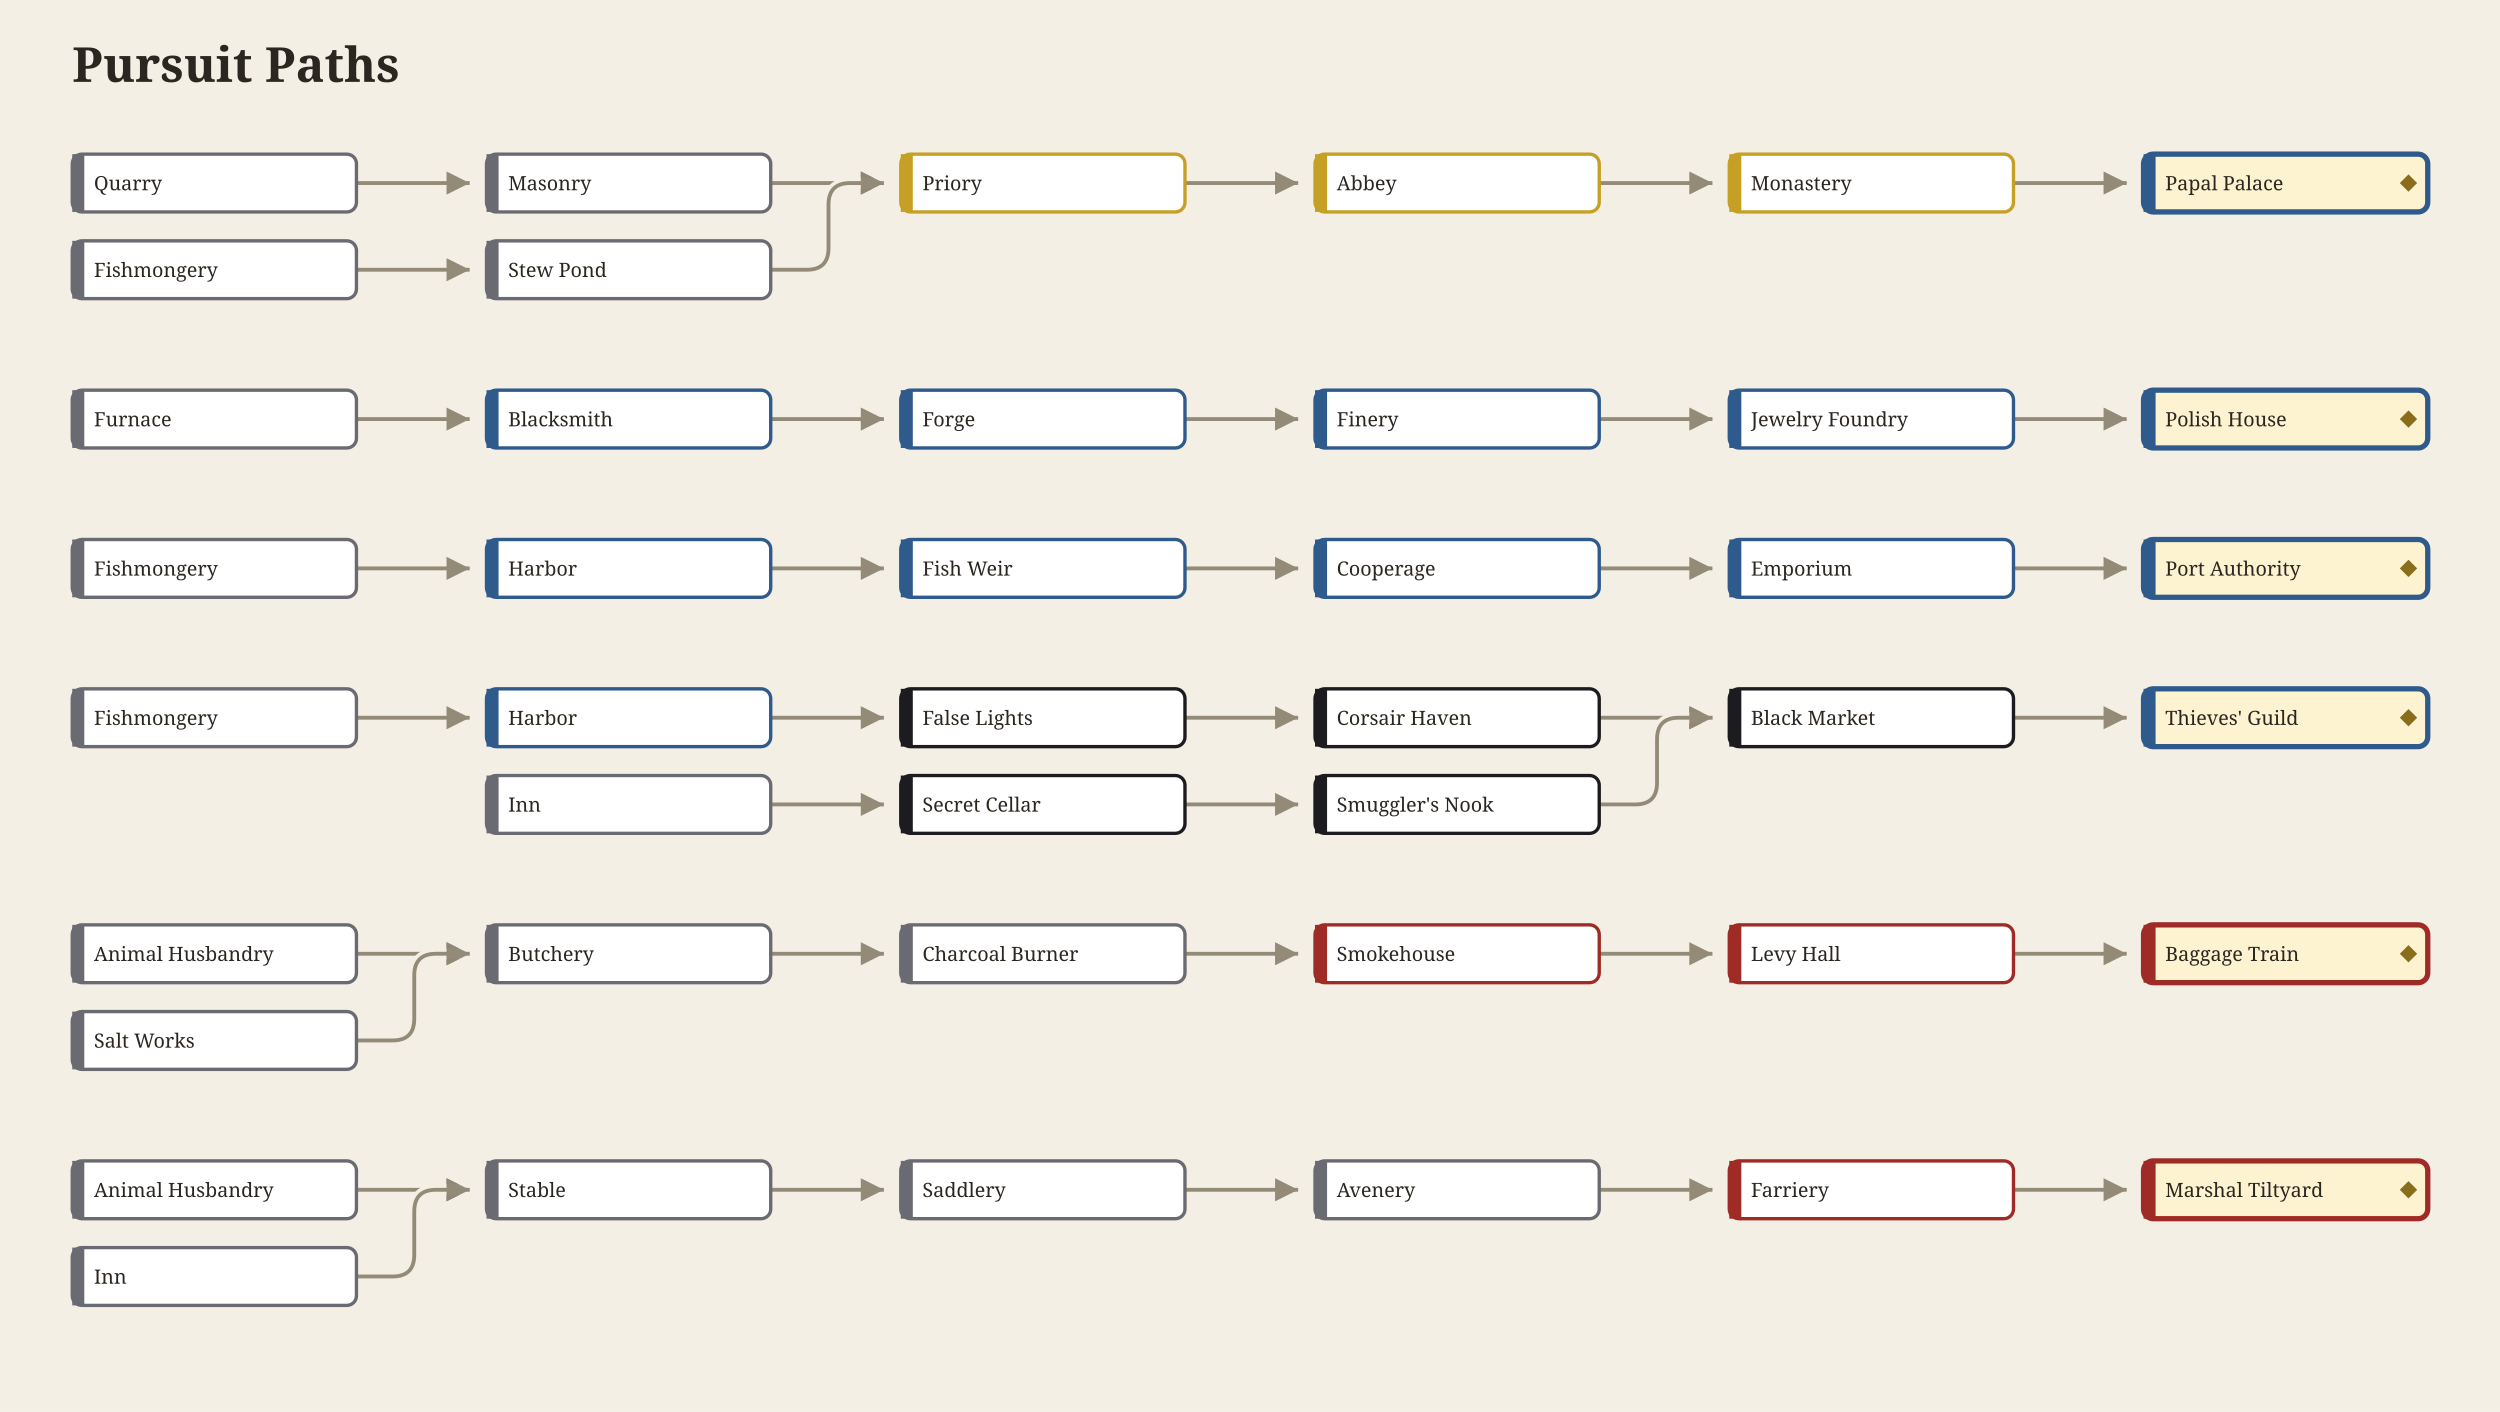
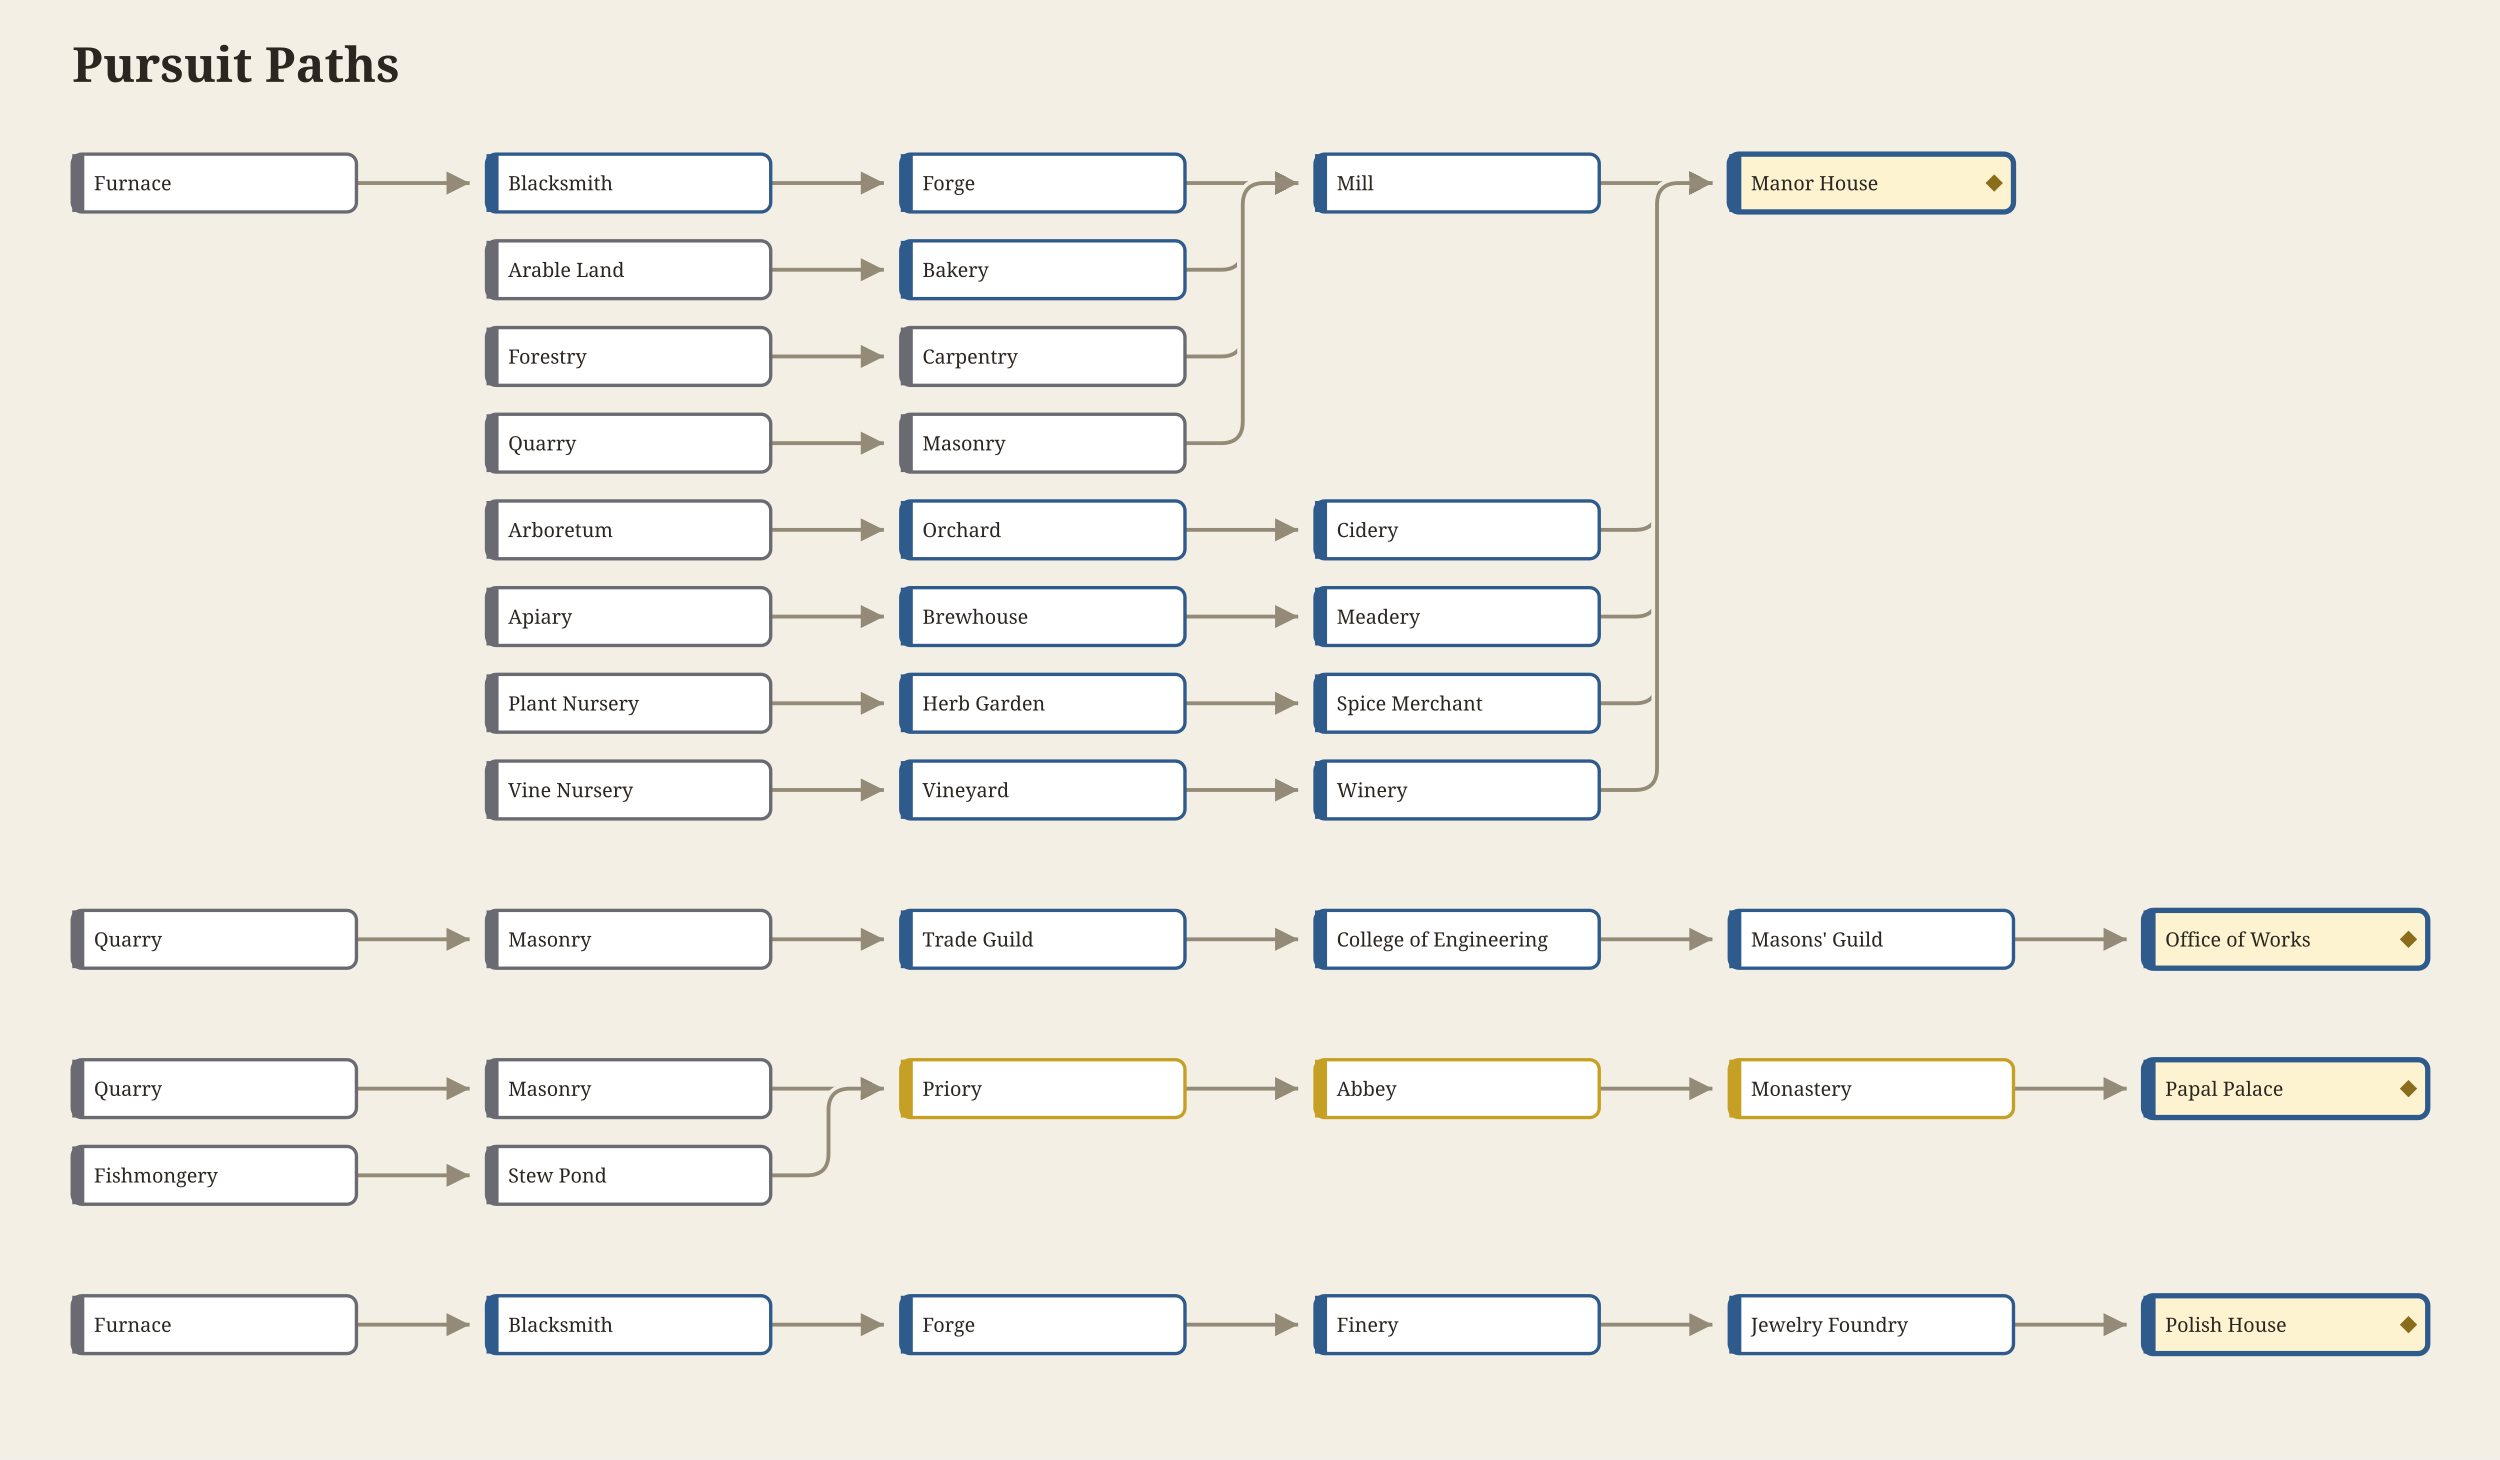
- <svg xmlns="http://www.w3.org/2000/svg" width="1038" height="586" viewBox="0 0 1038 586" font-family="Georgia, serif">
-   <rect width="1038" height="586" fill="#f4efe4" />
+ <svg xmlns="http://www.w3.org/2000/svg" width="1038" height="606" viewBox="0 0 1038 606" font-family="Georgia, serif">
+   <rect width="1038" height="606" fill="#f4efe4" />
  <defs>
    <marker id="arw-2E5A8C" markerWidth="7" markerHeight="7" refX="6" refY="3" orient="auto">
      <path d="M0,0 L6,3 L0,6 Z" fill="#2E5A8C" />
    </marker>
    <marker id="arw-9E2B25" markerWidth="7" markerHeight="7" refX="6" refY="3" orient="auto">
      <path d="M0,0 L6,3 L0,6 Z" fill="#9E2B25" />
    </marker>
    <marker id="arw-1c9c8c" markerWidth="7" markerHeight="7" refX="6" refY="3" orient="auto">
      <path d="M0,0 L6,3 L0,6 Z" fill="#1c9c8c" />
    </marker>
    <marker id="arw-C6A024" markerWidth="7" markerHeight="7" refX="6" refY="3" orient="auto">
      <path d="M0,0 L6,3 L0,6 Z" fill="#C6A024" />
    </marker>
    <marker id="arw-6A3D8F" markerWidth="7" markerHeight="7" refX="6" refY="3" orient="auto">
      <path d="M0,0 L6,3 L0,6 Z" fill="#6A3D8F" />
    </marker>
    <marker id="arw-CC6A1A" markerWidth="7" markerHeight="7" refX="6" refY="3" orient="auto">
      <path d="M0,0 L6,3 L0,6 Z" fill="#CC6A1A" />
    </marker>
    <marker id="arw-3a7d3a" markerWidth="7" markerHeight="7" refX="6" refY="3" orient="auto">
      <path d="M0,0 L6,3 L0,6 Z" fill="#3a7d3a" />
    </marker>
    <marker id="arw-b5347a" markerWidth="7" markerHeight="7" refX="6" refY="3" orient="auto">
      <path d="M0,0 L6,3 L0,6 Z" fill="#b5347a" />
    </marker>
    <marker id="arw-2b6f9e" markerWidth="7" markerHeight="7" refX="6" refY="3" orient="auto">
      <path d="M0,0 L6,3 L0,6 Z" fill="#2b6f9e" />
    </marker>
    <marker id="arw-8a6d1a" markerWidth="7" markerHeight="7" refX="6" refY="3" orient="auto">
      <path d="M0,0 L6,3 L0,6 Z" fill="#8a6d1a" />
    </marker>
    <marker id="arw-5f5647" markerWidth="7" markerHeight="7" refX="6" refY="3" orient="auto">
      <path d="M0,0 L6,3 L0,6 Z" fill="#5f5647" />
    </marker>
    <marker id="arw-7a2ea0" markerWidth="7" markerHeight="7" refX="6" refY="3" orient="auto">
      <path d="M0,0 L6,3 L0,6 Z" fill="#7a2ea0" />
    </marker>
    <marker id="arw-0f8a7e" markerWidth="7" markerHeight="7" refX="6" refY="3" orient="auto">
      <path d="M0,0 L6,3 L0,6 Z" fill="#0f8a7e" />
    </marker>
    <marker id="arw-a83232" markerWidth="7" markerHeight="7" refX="6" refY="3" orient="auto">
      <path d="M0,0 L6,3 L0,6 Z" fill="#a83232" />
    </marker>
    <marker id="arw-8f8672" markerWidth="7" markerHeight="7" refX="6" refY="3" orient="auto">
      <path d="M0,0 L6,3 L0,6 Z" fill="#8f8672" />
    </marker>
  </defs>
  <text x="30" y="34" font-size="20" font-weight="bold" fill="#2b2620">Pursuit Paths</text>
  <path d="M148,76 L195,76" fill="none" stroke="#f4efe4" stroke-width="4.6" opacity="1" />
  <path d="M148,76 L195,76" fill="none" stroke="#8f8672" stroke-width="1.6" opacity="0.95" marker-end="url(#arw-8f8672)" />
-   <path d="M148,112 L195,112" fill="none" stroke="#f4efe4" stroke-width="4.6" opacity="1" />
-   <path d="M148,112 L195,112" fill="none" stroke="#8f8672" stroke-width="1.6" opacity="0.95" marker-end="url(#arw-8f8672)" />
  <path d="M320,76 L367,76" fill="none" stroke="#f4efe4" stroke-width="4.6" opacity="1" />
  <path d="M320,76 L367,76" fill="none" stroke="#8f8672" stroke-width="1.6" opacity="0.95" marker-end="url(#arw-8f8672)" />
-   <path d="M320,112 L335,112 Q344,112 344,103 L344,85 Q344,76 353,76 L367,76" fill="none" stroke="#f4efe4" stroke-width="4.6" opacity="1" />
-   <path d="M320,112 L335,112 Q344,112 344,103 L344,85 Q344,76 353,76 L367,76" fill="none" stroke="#8f8672" stroke-width="1.6" opacity="0.95" marker-end="url(#arw-8f8672)" />
+   <path d="M320,112 L367,112" fill="none" stroke="#f4efe4" stroke-width="4.6" opacity="1" />
+   <path d="M320,112 L367,112" fill="none" stroke="#8f8672" stroke-width="1.6" opacity="0.95" marker-end="url(#arw-8f8672)" />
+   <path d="M320,148 L367,148" fill="none" stroke="#f4efe4" stroke-width="4.6" opacity="1" />
+   <path d="M320,148 L367,148" fill="none" stroke="#8f8672" stroke-width="1.6" opacity="0.95" marker-end="url(#arw-8f8672)" />
+   <path d="M320,184 L367,184" fill="none" stroke="#f4efe4" stroke-width="4.6" opacity="1" />
+   <path d="M320,184 L367,184" fill="none" stroke="#8f8672" stroke-width="1.6" opacity="0.95" marker-end="url(#arw-8f8672)" />
+   <path d="M320,220 L367,220" fill="none" stroke="#f4efe4" stroke-width="4.6" opacity="1" />
+   <path d="M320,220 L367,220" fill="none" stroke="#8f8672" stroke-width="1.6" opacity="0.95" marker-end="url(#arw-8f8672)" />
+   <path d="M320,256 L367,256" fill="none" stroke="#f4efe4" stroke-width="4.6" opacity="1" />
+   <path d="M320,256 L367,256" fill="none" stroke="#8f8672" stroke-width="1.6" opacity="0.95" marker-end="url(#arw-8f8672)" />
+   <path d="M320,292 L367,292" fill="none" stroke="#f4efe4" stroke-width="4.6" opacity="1" />
+   <path d="M320,292 L367,292" fill="none" stroke="#8f8672" stroke-width="1.6" opacity="0.95" marker-end="url(#arw-8f8672)" />
+   <path d="M320,328 L367,328" fill="none" stroke="#f4efe4" stroke-width="4.6" opacity="1" />
+   <path d="M320,328 L367,328" fill="none" stroke="#8f8672" stroke-width="1.6" opacity="0.95" marker-end="url(#arw-8f8672)" />
  <path d="M492,76 L539,76" fill="none" stroke="#f4efe4" stroke-width="4.6" opacity="1" />
  <path d="M492,76 L539,76" fill="none" stroke="#8f8672" stroke-width="1.6" opacity="0.95" marker-end="url(#arw-8f8672)" />
+   <path d="M492,112 L507,112 Q516,112 516,103 L516,85 Q516,76 525,76 L539,76" fill="none" stroke="#f4efe4" stroke-width="4.6" opacity="1" />
+   <path d="M492,112 L507,112 Q516,112 516,103 L516,85 Q516,76 525,76 L539,76" fill="none" stroke="#8f8672" stroke-width="1.6" opacity="0.95" marker-end="url(#arw-8f8672)" />
+   <path d="M492,148 L507,148 Q516,148 516,139 L516,85 Q516,76 525,76 L539,76" fill="none" stroke="#f4efe4" stroke-width="4.6" opacity="1" />
+   <path d="M492,148 L507,148 Q516,148 516,139 L516,85 Q516,76 525,76 L539,76" fill="none" stroke="#8f8672" stroke-width="1.6" opacity="0.95" marker-end="url(#arw-8f8672)" />
+   <path d="M492,184 L507,184 Q516,184 516,175 L516,85 Q516,76 525,76 L539,76" fill="none" stroke="#f4efe4" stroke-width="4.6" opacity="1" />
+   <path d="M492,184 L507,184 Q516,184 516,175 L516,85 Q516,76 525,76 L539,76" fill="none" stroke="#8f8672" stroke-width="1.6" opacity="0.95" marker-end="url(#arw-8f8672)" />
+   <path d="M492,220 L539,220" fill="none" stroke="#f4efe4" stroke-width="4.6" opacity="1" />
+   <path d="M492,220 L539,220" fill="none" stroke="#8f8672" stroke-width="1.6" opacity="0.95" marker-end="url(#arw-8f8672)" />
+   <path d="M492,256 L539,256" fill="none" stroke="#f4efe4" stroke-width="4.6" opacity="1" />
+   <path d="M492,256 L539,256" fill="none" stroke="#8f8672" stroke-width="1.6" opacity="0.95" marker-end="url(#arw-8f8672)" />
+   <path d="M492,292 L539,292" fill="none" stroke="#f4efe4" stroke-width="4.6" opacity="1" />
+   <path d="M492,292 L539,292" fill="none" stroke="#8f8672" stroke-width="1.6" opacity="0.95" marker-end="url(#arw-8f8672)" />
+   <path d="M492,328 L539,328" fill="none" stroke="#f4efe4" stroke-width="4.6" opacity="1" />
+   <path d="M492,328 L539,328" fill="none" stroke="#8f8672" stroke-width="1.6" opacity="0.95" marker-end="url(#arw-8f8672)" />
  <path d="M664,76 L711,76" fill="none" stroke="#f4efe4" stroke-width="4.6" opacity="1" />
  <path d="M664,76 L711,76" fill="none" stroke="#8f8672" stroke-width="1.6" opacity="0.95" marker-end="url(#arw-8f8672)" />
-   <path d="M836,76 L883,76" fill="none" stroke="#f4efe4" stroke-width="4.6" opacity="1" />
-   <path d="M836,76 L883,76" fill="none" stroke="#8f8672" stroke-width="1.6" opacity="0.95" marker-end="url(#arw-8f8672)" />
+   <path d="M664,220 L679,220 Q688,220 688,211 L688,85 Q688,76 697,76 L711,76" fill="none" stroke="#f4efe4" stroke-width="4.6" opacity="1" />
+   <path d="M664,220 L679,220 Q688,220 688,211 L688,85 Q688,76 697,76 L711,76" fill="none" stroke="#8f8672" stroke-width="1.6" opacity="0.95" marker-end="url(#arw-8f8672)" />
+   <path d="M664,256 L679,256 Q688,256 688,247 L688,85 Q688,76 697,76 L711,76" fill="none" stroke="#f4efe4" stroke-width="4.6" opacity="1" />
+   <path d="M664,256 L679,256 Q688,256 688,247 L688,85 Q688,76 697,76 L711,76" fill="none" stroke="#8f8672" stroke-width="1.6" opacity="0.95" marker-end="url(#arw-8f8672)" />
+   <path d="M664,292 L679,292 Q688,292 688,283 L688,85 Q688,76 697,76 L711,76" fill="none" stroke="#f4efe4" stroke-width="4.6" opacity="1" />
+   <path d="M664,292 L679,292 Q688,292 688,283 L688,85 Q688,76 697,76 L711,76" fill="none" stroke="#8f8672" stroke-width="1.6" opacity="0.95" marker-end="url(#arw-8f8672)" />
+   <path d="M664,328 L679,328 Q688,328 688,319 L688,85 Q688,76 697,76 L711,76" fill="none" stroke="#f4efe4" stroke-width="4.6" opacity="1" />
+   <path d="M664,328 L679,328 Q688,328 688,319 L688,85 Q688,76 697,76 L711,76" fill="none" stroke="#8f8672" stroke-width="1.6" opacity="0.95" marker-end="url(#arw-8f8672)" />
  <rect x="30" y="64" width="118" height="24" rx="4" fill="#ffffff" stroke="#6a6a72" stroke-width="1.4" />
  <rect x="30" y="64" width="5" height="24" fill="#6a6a72" />
-   <text x="39" y="79" font-size="8.2" fill="#2b2620">Quarry</text>
-   <rect x="30" y="100" width="118" height="24" rx="4" fill="#ffffff" stroke="#6a6a72" stroke-width="1.4" />
-   <rect x="30" y="100" width="5" height="24" fill="#6a6a72" />
-   <text x="39" y="115" font-size="8.2" fill="#2b2620">Fishmongery</text>
-   <rect x="202" y="64" width="118" height="24" rx="4" fill="#ffffff" stroke="#6a6a72" stroke-width="1.4" />
-   <rect x="202" y="64" width="5" height="24" fill="#6a6a72" />
-   <text x="211" y="79" font-size="8.2" fill="#2b2620">Masonry</text>
+   <text x="39" y="79" font-size="8.2" fill="#2b2620">Furnace</text>
+   <rect x="202" y="64" width="118" height="24" rx="4" fill="#ffffff" stroke="#2E5A8C" stroke-width="1.4" />
+   <rect x="202" y="64" width="5" height="24" fill="#2E5A8C" />
+   <text x="211" y="79" font-size="8.2" fill="#2b2620">Blacksmith</text>
  <rect x="202" y="100" width="118" height="24" rx="4" fill="#ffffff" stroke="#6a6a72" stroke-width="1.4" />
  <rect x="202" y="100" width="5" height="24" fill="#6a6a72" />
-   <text x="211" y="115" font-size="8.2" fill="#2b2620">Stew Pond</text>
-   <rect x="374" y="64" width="118" height="24" rx="4" fill="#ffffff" stroke="#C6A024" stroke-width="1.4" />
-   <rect x="374" y="64" width="5" height="24" fill="#C6A024" />
-   <text x="383" y="79" font-size="8.2" fill="#2b2620">Priory</text>
-   <rect x="546" y="64" width="118" height="24" rx="4" fill="#ffffff" stroke="#C6A024" stroke-width="1.4" />
-   <rect x="546" y="64" width="5" height="24" fill="#C6A024" />
-   <text x="555" y="79" font-size="8.2" fill="#2b2620">Abbey</text>
-   <rect x="718" y="64" width="118" height="24" rx="4" fill="#ffffff" stroke="#C6A024" stroke-width="1.4" />
-   <rect x="718" y="64" width="5" height="24" fill="#C6A024" />
-   <text x="727" y="79" font-size="8.2" fill="#2b2620">Monastery</text>
-   <rect x="890" y="64" width="118" height="24" rx="4" fill="#fdf3d0" stroke="#2E5A8C" stroke-width="2.2" />
-   <rect x="890" y="64" width="5" height="24" fill="#2E5A8C" />
-   <text x="899" y="79" font-size="8.2" fill="#2b2620">Papal Palace</text>
-   <polygon points="1000.0,72.4 1003.6,76.0 1000.0,79.6 996.4,76.0" fill="#8a6d1a" />
-   <path d="M148,174 L195,174" fill="none" stroke="#f4efe4" stroke-width="4.6" opacity="1" />
-   <path d="M148,174 L195,174" fill="none" stroke="#8f8672" stroke-width="1.6" opacity="0.95" marker-end="url(#arw-8f8672)" />
-   <path d="M320,174 L367,174" fill="none" stroke="#f4efe4" stroke-width="4.6" opacity="1" />
-   <path d="M320,174 L367,174" fill="none" stroke="#8f8672" stroke-width="1.6" opacity="0.95" marker-end="url(#arw-8f8672)" />
-   <path d="M492,174 L539,174" fill="none" stroke="#f4efe4" stroke-width="4.6" opacity="1" />
-   <path d="M492,174 L539,174" fill="none" stroke="#8f8672" stroke-width="1.6" opacity="0.95" marker-end="url(#arw-8f8672)" />
-   <path d="M664,174 L711,174" fill="none" stroke="#f4efe4" stroke-width="4.6" opacity="1" />
-   <path d="M664,174 L711,174" fill="none" stroke="#8f8672" stroke-width="1.6" opacity="0.95" marker-end="url(#arw-8f8672)" />
-   <path d="M836,174 L883,174" fill="none" stroke="#f4efe4" stroke-width="4.6" opacity="1" />
-   <path d="M836,174 L883,174" fill="none" stroke="#8f8672" stroke-width="1.6" opacity="0.95" marker-end="url(#arw-8f8672)" />
-   <rect x="30" y="162" width="118" height="24" rx="4" fill="#ffffff" stroke="#6a6a72" stroke-width="1.4" />
-   <rect x="30" y="162" width="5" height="24" fill="#6a6a72" />
-   <text x="39" y="177" font-size="8.2" fill="#2b2620">Furnace</text>
-   <rect x="202" y="162" width="118" height="24" rx="4" fill="#ffffff" stroke="#2E5A8C" stroke-width="1.4" />
-   <rect x="202" y="162" width="5" height="24" fill="#2E5A8C" />
-   <text x="211" y="177" font-size="8.2" fill="#2b2620">Blacksmith</text>
-   <rect x="374" y="162" width="118" height="24" rx="4" fill="#ffffff" stroke="#2E5A8C" stroke-width="1.4" />
-   <rect x="374" y="162" width="5" height="24" fill="#2E5A8C" />
-   <text x="383" y="177" font-size="8.2" fill="#2b2620">Forge</text>
-   <rect x="546" y="162" width="118" height="24" rx="4" fill="#ffffff" stroke="#2E5A8C" stroke-width="1.4" />
-   <rect x="546" y="162" width="5" height="24" fill="#2E5A8C" />
-   <text x="555" y="177" font-size="8.2" fill="#2b2620">Finery</text>
-   <rect x="718" y="162" width="118" height="24" rx="4" fill="#ffffff" stroke="#2E5A8C" stroke-width="1.4" />
-   <rect x="718" y="162" width="5" height="24" fill="#2E5A8C" />
-   <text x="727" y="177" font-size="8.2" fill="#2b2620">Jewelry Foundry</text>
-   <rect x="890" y="162" width="118" height="24" rx="4" fill="#fdf3d0" stroke="#2E5A8C" stroke-width="2.2" />
-   <rect x="890" y="162" width="5" height="24" fill="#2E5A8C" />
-   <text x="899" y="177" font-size="8.2" fill="#2b2620">Polish House</text>
-   <polygon points="1000.0,170.4 1003.6,174.0 1000.0,177.6 996.4,174.0" fill="#8a6d1a" />
-   <path d="M148,236 L195,236" fill="none" stroke="#f4efe4" stroke-width="4.6" opacity="1" />
-   <path d="M148,236 L195,236" fill="none" stroke="#8f8672" stroke-width="1.6" opacity="0.95" marker-end="url(#arw-8f8672)" />
-   <path d="M320,236 L367,236" fill="none" stroke="#f4efe4" stroke-width="4.6" opacity="1" />
-   <path d="M320,236 L367,236" fill="none" stroke="#8f8672" stroke-width="1.6" opacity="0.95" marker-end="url(#arw-8f8672)" />
-   <path d="M492,236 L539,236" fill="none" stroke="#f4efe4" stroke-width="4.6" opacity="1" />
-   <path d="M492,236 L539,236" fill="none" stroke="#8f8672" stroke-width="1.6" opacity="0.95" marker-end="url(#arw-8f8672)" />
-   <path d="M664,236 L711,236" fill="none" stroke="#f4efe4" stroke-width="4.6" opacity="1" />
-   <path d="M664,236 L711,236" fill="none" stroke="#8f8672" stroke-width="1.6" opacity="0.95" marker-end="url(#arw-8f8672)" />
-   <path d="M836,236 L883,236" fill="none" stroke="#f4efe4" stroke-width="4.6" opacity="1" />
-   <path d="M836,236 L883,236" fill="none" stroke="#8f8672" stroke-width="1.6" opacity="0.95" marker-end="url(#arw-8f8672)" />
-   <rect x="30" y="224" width="118" height="24" rx="4" fill="#ffffff" stroke="#6a6a72" stroke-width="1.4" />
-   <rect x="30" y="224" width="5" height="24" fill="#6a6a72" />
-   <text x="39" y="239" font-size="8.2" fill="#2b2620">Fishmongery</text>
-   <rect x="202" y="224" width="118" height="24" rx="4" fill="#ffffff" stroke="#2E5A8C" stroke-width="1.4" />
-   <rect x="202" y="224" width="5" height="24" fill="#2E5A8C" />
-   <text x="211" y="239" font-size="8.2" fill="#2b2620">Harbor</text>
-   <rect x="374" y="224" width="118" height="24" rx="4" fill="#ffffff" stroke="#2E5A8C" stroke-width="1.4" />
-   <rect x="374" y="224" width="5" height="24" fill="#2E5A8C" />
-   <text x="383" y="239" font-size="8.2" fill="#2b2620">Fish Weir</text>
-   <rect x="546" y="224" width="118" height="24" rx="4" fill="#ffffff" stroke="#2E5A8C" stroke-width="1.4" />
-   <rect x="546" y="224" width="5" height="24" fill="#2E5A8C" />
-   <text x="555" y="239" font-size="8.2" fill="#2b2620">Cooperage</text>
-   <rect x="718" y="224" width="118" height="24" rx="4" fill="#ffffff" stroke="#2E5A8C" stroke-width="1.4" />
-   <rect x="718" y="224" width="5" height="24" fill="#2E5A8C" />
-   <text x="727" y="239" font-size="8.2" fill="#2b2620">Emporium</text>
-   <rect x="890" y="224" width="118" height="24" rx="4" fill="#fdf3d0" stroke="#2E5A8C" stroke-width="2.2" />
-   <rect x="890" y="224" width="5" height="24" fill="#2E5A8C" />
-   <text x="899" y="239" font-size="8.2" fill="#2b2620">Port Authority</text>
-   <polygon points="1000.0,232.4 1003.6,236.0 1000.0,239.6 996.4,236.0" fill="#8a6d1a" />
-   <path d="M148,298 L195,298" fill="none" stroke="#f4efe4" stroke-width="4.6" opacity="1" />
-   <path d="M148,298 L195,298" fill="none" stroke="#8f8672" stroke-width="1.6" opacity="0.95" marker-end="url(#arw-8f8672)" />
-   <path d="M320,298 L367,298" fill="none" stroke="#f4efe4" stroke-width="4.6" opacity="1" />
-   <path d="M320,298 L367,298" fill="none" stroke="#8f8672" stroke-width="1.6" opacity="0.95" marker-end="url(#arw-8f8672)" />
-   <path d="M320,334 L367,334" fill="none" stroke="#f4efe4" stroke-width="4.6" opacity="1" />
-   <path d="M320,334 L367,334" fill="none" stroke="#8f8672" stroke-width="1.6" opacity="0.95" marker-end="url(#arw-8f8672)" />
-   <path d="M492,298 L539,298" fill="none" stroke="#f4efe4" stroke-width="4.6" opacity="1" />
-   <path d="M492,298 L539,298" fill="none" stroke="#8f8672" stroke-width="1.6" opacity="0.95" marker-end="url(#arw-8f8672)" />
-   <path d="M492,334 L539,334" fill="none" stroke="#f4efe4" stroke-width="4.6" opacity="1" />
-   <path d="M492,334 L539,334" fill="none" stroke="#8f8672" stroke-width="1.6" opacity="0.95" marker-end="url(#arw-8f8672)" />
-   <path d="M664,298 L711,298" fill="none" stroke="#f4efe4" stroke-width="4.6" opacity="1" />
-   <path d="M664,298 L711,298" fill="none" stroke="#8f8672" stroke-width="1.6" opacity="0.95" marker-end="url(#arw-8f8672)" />
-   <path d="M664,334 L679,334 Q688,334 688,325 L688,307 Q688,298 697,298 L711,298" fill="none" stroke="#f4efe4" stroke-width="4.6" opacity="1" />
-   <path d="M664,334 L679,334 Q688,334 688,325 L688,307 Q688,298 697,298 L711,298" fill="none" stroke="#8f8672" stroke-width="1.6" opacity="0.95" marker-end="url(#arw-8f8672)" />
-   <path d="M836,298 L883,298" fill="none" stroke="#f4efe4" stroke-width="4.6" opacity="1" />
-   <path d="M836,298 L883,298" fill="none" stroke="#8f8672" stroke-width="1.6" opacity="0.95" marker-end="url(#arw-8f8672)" />
-   <rect x="30" y="286" width="118" height="24" rx="4" fill="#ffffff" stroke="#6a6a72" stroke-width="1.4" />
-   <rect x="30" y="286" width="5" height="24" fill="#6a6a72" />
-   <text x="39" y="301" font-size="8.2" fill="#2b2620">Fishmongery</text>
-   <rect x="202" y="286" width="118" height="24" rx="4" fill="#ffffff" stroke="#2E5A8C" stroke-width="1.4" />
-   <rect x="202" y="286" width="5" height="24" fill="#2E5A8C" />
-   <text x="211" y="301" font-size="8.2" fill="#2b2620">Harbor</text>
-   <rect x="202" y="322" width="118" height="24" rx="4" fill="#ffffff" stroke="#6a6a72" stroke-width="1.4" />
-   <rect x="202" y="322" width="5" height="24" fill="#6a6a72" />
-   <text x="211" y="337" font-size="8.2" fill="#2b2620">Inn</text>
-   <rect x="374" y="286" width="118" height="24" rx="4" fill="#ffffff" stroke="#1c1c20" stroke-width="1.4" />
-   <rect x="374" y="286" width="5" height="24" fill="#1c1c20" />
-   <text x="383" y="301" font-size="8.2" fill="#2b2620">False Lights</text>
-   <rect x="374" y="322" width="118" height="24" rx="4" fill="#ffffff" stroke="#1c1c20" stroke-width="1.4" />
-   <rect x="374" y="322" width="5" height="24" fill="#1c1c20" />
-   <text x="383" y="337" font-size="8.2" fill="#2b2620">Secret Cellar</text>
-   <rect x="546" y="286" width="118" height="24" rx="4" fill="#ffffff" stroke="#1c1c20" stroke-width="1.4" />
-   <rect x="546" y="286" width="5" height="24" fill="#1c1c20" />
-   <text x="555" y="301" font-size="8.2" fill="#2b2620">Corsair Haven</text>
-   <rect x="546" y="322" width="118" height="24" rx="4" fill="#ffffff" stroke="#1c1c20" stroke-width="1.4" />
-   <rect x="546" y="322" width="5" height="24" fill="#1c1c20" />
-   <text x="555" y="337" font-size="8.2" fill="#2b2620">Smuggler's Nook</text>
-   <rect x="718" y="286" width="118" height="24" rx="4" fill="#ffffff" stroke="#1c1c20" stroke-width="1.4" />
-   <rect x="718" y="286" width="5" height="24" fill="#1c1c20" />
-   <text x="727" y="301" font-size="8.2" fill="#2b2620">Black Market</text>
-   <rect x="890" y="286" width="118" height="24" rx="4" fill="#fdf3d0" stroke="#2E5A8C" stroke-width="2.2" />
-   <rect x="890" y="286" width="5" height="24" fill="#2E5A8C" />
-   <text x="899" y="301" font-size="8.2" fill="#2b2620">Thieves' Guild</text>
-   <polygon points="1000.0,294.4 1003.6,298.0 1000.0,301.6 996.4,298.0" fill="#8a6d1a" />
-   <path d="M148,396 L195,396" fill="none" stroke="#f4efe4" stroke-width="4.6" opacity="1" />
-   <path d="M148,396 L195,396" fill="none" stroke="#8f8672" stroke-width="1.6" opacity="0.95" marker-end="url(#arw-8f8672)" />
-   <path d="M148,432 L163,432 Q172,432 172,423 L172,405 Q172,396 181,396 L195,396" fill="none" stroke="#f4efe4" stroke-width="4.6" opacity="1" />
-   <path d="M148,432 L163,432 Q172,432 172,423 L172,405 Q172,396 181,396 L195,396" fill="none" stroke="#8f8672" stroke-width="1.6" opacity="0.95" marker-end="url(#arw-8f8672)" />
-   <path d="M320,396 L367,396" fill="none" stroke="#f4efe4" stroke-width="4.6" opacity="1" />
-   <path d="M320,396 L367,396" fill="none" stroke="#8f8672" stroke-width="1.6" opacity="0.95" marker-end="url(#arw-8f8672)" />
-   <path d="M492,396 L539,396" fill="none" stroke="#f4efe4" stroke-width="4.6" opacity="1" />
-   <path d="M492,396 L539,396" fill="none" stroke="#8f8672" stroke-width="1.6" opacity="0.95" marker-end="url(#arw-8f8672)" />
-   <path d="M664,396 L711,396" fill="none" stroke="#f4efe4" stroke-width="4.6" opacity="1" />
-   <path d="M664,396 L711,396" fill="none" stroke="#8f8672" stroke-width="1.6" opacity="0.95" marker-end="url(#arw-8f8672)" />
-   <path d="M836,396 L883,396" fill="none" stroke="#f4efe4" stroke-width="4.6" opacity="1" />
-   <path d="M836,396 L883,396" fill="none" stroke="#8f8672" stroke-width="1.6" opacity="0.95" marker-end="url(#arw-8f8672)" />
-   <rect x="30" y="384" width="118" height="24" rx="4" fill="#ffffff" stroke="#6a6a72" stroke-width="1.4" />
-   <rect x="30" y="384" width="5" height="24" fill="#6a6a72" />
-   <text x="39" y="399" font-size="8.2" fill="#2b2620">Animal Husbandry</text>
-   <rect x="30" y="420" width="118" height="24" rx="4" fill="#ffffff" stroke="#6a6a72" stroke-width="1.4" />
-   <rect x="30" y="420" width="5" height="24" fill="#6a6a72" />
-   <text x="39" y="435" font-size="8.2" fill="#2b2620">Salt Works</text>
-   <rect x="202" y="384" width="118" height="24" rx="4" fill="#ffffff" stroke="#6a6a72" stroke-width="1.4" />
-   <rect x="202" y="384" width="5" height="24" fill="#6a6a72" />
-   <text x="211" y="399" font-size="8.2" fill="#2b2620">Butchery</text>
-   <rect x="374" y="384" width="118" height="24" rx="4" fill="#ffffff" stroke="#6a6a72" stroke-width="1.4" />
-   <rect x="374" y="384" width="5" height="24" fill="#6a6a72" />
-   <text x="383" y="399" font-size="8.2" fill="#2b2620">Charcoal Burner</text>
-   <rect x="546" y="384" width="118" height="24" rx="4" fill="#ffffff" stroke="#9E2B25" stroke-width="1.4" />
-   <rect x="546" y="384" width="5" height="24" fill="#9E2B25" />
-   <text x="555" y="399" font-size="8.2" fill="#2b2620">Smokehouse</text>
-   <rect x="718" y="384" width="118" height="24" rx="4" fill="#ffffff" stroke="#9E2B25" stroke-width="1.4" />
-   <rect x="718" y="384" width="5" height="24" fill="#9E2B25" />
-   <text x="727" y="399" font-size="8.2" fill="#2b2620">Levy Hall</text>
-   <rect x="890" y="384" width="118" height="24" rx="4" fill="#fdf3d0" stroke="#9E2B25" stroke-width="2.2" />
-   <rect x="890" y="384" width="5" height="24" fill="#9E2B25" />
-   <text x="899" y="399" font-size="8.2" fill="#2b2620">Baggage Train</text>
-   <polygon points="1000.0,392.4 1003.6,396.0 1000.0,399.6 996.4,396.0" fill="#8a6d1a" />
-   <path d="M148,494 L195,494" fill="none" stroke="#f4efe4" stroke-width="4.6" opacity="1" />
-   <path d="M148,494 L195,494" fill="none" stroke="#8f8672" stroke-width="1.6" opacity="0.95" marker-end="url(#arw-8f8672)" />
-   <path d="M148,530 L163,530 Q172,530 172,521 L172,503 Q172,494 181,494 L195,494" fill="none" stroke="#f4efe4" stroke-width="4.6" opacity="1" />
-   <path d="M148,530 L163,530 Q172,530 172,521 L172,503 Q172,494 181,494 L195,494" fill="none" stroke="#8f8672" stroke-width="1.6" opacity="0.95" marker-end="url(#arw-8f8672)" />
-   <path d="M320,494 L367,494" fill="none" stroke="#f4efe4" stroke-width="4.6" opacity="1" />
-   <path d="M320,494 L367,494" fill="none" stroke="#8f8672" stroke-width="1.6" opacity="0.95" marker-end="url(#arw-8f8672)" />
-   <path d="M492,494 L539,494" fill="none" stroke="#f4efe4" stroke-width="4.6" opacity="1" />
-   <path d="M492,494 L539,494" fill="none" stroke="#8f8672" stroke-width="1.6" opacity="0.95" marker-end="url(#arw-8f8672)" />
-   <path d="M664,494 L711,494" fill="none" stroke="#f4efe4" stroke-width="4.6" opacity="1" />
-   <path d="M664,494 L711,494" fill="none" stroke="#8f8672" stroke-width="1.6" opacity="0.95" marker-end="url(#arw-8f8672)" />
-   <path d="M836,494 L883,494" fill="none" stroke="#f4efe4" stroke-width="4.6" opacity="1" />
-   <path d="M836,494 L883,494" fill="none" stroke="#8f8672" stroke-width="1.6" opacity="0.95" marker-end="url(#arw-8f8672)" />
-   <rect x="30" y="482" width="118" height="24" rx="4" fill="#ffffff" stroke="#6a6a72" stroke-width="1.4" />
-   <rect x="30" y="482" width="5" height="24" fill="#6a6a72" />
-   <text x="39" y="497" font-size="8.2" fill="#2b2620">Animal Husbandry</text>
-   <rect x="30" y="518" width="118" height="24" rx="4" fill="#ffffff" stroke="#6a6a72" stroke-width="1.4" />
-   <rect x="30" y="518" width="5" height="24" fill="#6a6a72" />
-   <text x="39" y="533" font-size="8.2" fill="#2b2620">Inn</text>
-   <rect x="202" y="482" width="118" height="24" rx="4" fill="#ffffff" stroke="#6a6a72" stroke-width="1.4" />
-   <rect x="202" y="482" width="5" height="24" fill="#6a6a72" />
-   <text x="211" y="497" font-size="8.2" fill="#2b2620">Stable</text>
-   <rect x="374" y="482" width="118" height="24" rx="4" fill="#ffffff" stroke="#6a6a72" stroke-width="1.4" />
-   <rect x="374" y="482" width="5" height="24" fill="#6a6a72" />
-   <text x="383" y="497" font-size="8.2" fill="#2b2620">Saddlery</text>
-   <rect x="546" y="482" width="118" height="24" rx="4" fill="#ffffff" stroke="#6a6a72" stroke-width="1.4" />
-   <rect x="546" y="482" width="5" height="24" fill="#6a6a72" />
-   <text x="555" y="497" font-size="8.2" fill="#2b2620">Avenery</text>
-   <rect x="718" y="482" width="118" height="24" rx="4" fill="#ffffff" stroke="#9E2B25" stroke-width="1.4" />
-   <rect x="718" y="482" width="5" height="24" fill="#9E2B25" />
-   <text x="727" y="497" font-size="8.2" fill="#2b2620">Farriery</text>
-   <rect x="890" y="482" width="118" height="24" rx="4" fill="#fdf3d0" stroke="#9E2B25" stroke-width="2.2" />
-   <rect x="890" y="482" width="5" height="24" fill="#9E2B25" />
-   <text x="899" y="497" font-size="8.2" fill="#2b2620">Marshal Tiltyard</text>
-   <polygon points="1000.0,490.4 1003.6,494.0 1000.0,497.6 996.4,494.0" fill="#8a6d1a" />
+   <text x="211" y="115" font-size="8.2" fill="#2b2620">Arable Land</text>
+   <rect x="202" y="136" width="118" height="24" rx="4" fill="#ffffff" stroke="#6a6a72" stroke-width="1.4" />
+   <rect x="202" y="136" width="5" height="24" fill="#6a6a72" />
+   <text x="211" y="151" font-size="8.2" fill="#2b2620">Forestry</text>
+   <rect x="202" y="172" width="118" height="24" rx="4" fill="#ffffff" stroke="#6a6a72" stroke-width="1.4" />
+   <rect x="202" y="172" width="5" height="24" fill="#6a6a72" />
+   <text x="211" y="187" font-size="8.2" fill="#2b2620">Quarry</text>
+   <rect x="202" y="208" width="118" height="24" rx="4" fill="#ffffff" stroke="#6a6a72" stroke-width="1.4" />
+   <rect x="202" y="208" width="5" height="24" fill="#6a6a72" />
+   <text x="211" y="223" font-size="8.2" fill="#2b2620">Arboretum</text>
+   <rect x="202" y="244" width="118" height="24" rx="4" fill="#ffffff" stroke="#6a6a72" stroke-width="1.4" />
+   <rect x="202" y="244" width="5" height="24" fill="#6a6a72" />
+   <text x="211" y="259" font-size="8.2" fill="#2b2620">Apiary</text>
+   <rect x="202" y="280" width="118" height="24" rx="4" fill="#ffffff" stroke="#6a6a72" stroke-width="1.4" />
+   <rect x="202" y="280" width="5" height="24" fill="#6a6a72" />
+   <text x="211" y="295" font-size="8.2" fill="#2b2620">Plant Nursery</text>
+   <rect x="202" y="316" width="118" height="24" rx="4" fill="#ffffff" stroke="#6a6a72" stroke-width="1.4" />
+   <rect x="202" y="316" width="5" height="24" fill="#6a6a72" />
+   <text x="211" y="331" font-size="8.2" fill="#2b2620">Vine Nursery</text>
+   <rect x="374" y="64" width="118" height="24" rx="4" fill="#ffffff" stroke="#2E5A8C" stroke-width="1.4" />
+   <rect x="374" y="64" width="5" height="24" fill="#2E5A8C" />
+   <text x="383" y="79" font-size="8.2" fill="#2b2620">Forge</text>
+   <rect x="374" y="100" width="118" height="24" rx="4" fill="#ffffff" stroke="#2E5A8C" stroke-width="1.4" />
+   <rect x="374" y="100" width="5" height="24" fill="#2E5A8C" />
+   <text x="383" y="115" font-size="8.2" fill="#2b2620">Bakery</text>
+   <rect x="374" y="136" width="118" height="24" rx="4" fill="#ffffff" stroke="#6a6a72" stroke-width="1.4" />
+   <rect x="374" y="136" width="5" height="24" fill="#6a6a72" />
+   <text x="383" y="151" font-size="8.2" fill="#2b2620">Carpentry</text>
+   <rect x="374" y="172" width="118" height="24" rx="4" fill="#ffffff" stroke="#6a6a72" stroke-width="1.4" />
+   <rect x="374" y="172" width="5" height="24" fill="#6a6a72" />
+   <text x="383" y="187" font-size="8.2" fill="#2b2620">Masonry</text>
+   <rect x="374" y="208" width="118" height="24" rx="4" fill="#ffffff" stroke="#2E5A8C" stroke-width="1.4" />
+   <rect x="374" y="208" width="5" height="24" fill="#2E5A8C" />
+   <text x="383" y="223" font-size="8.2" fill="#2b2620">Orchard</text>
+   <rect x="374" y="244" width="118" height="24" rx="4" fill="#ffffff" stroke="#2E5A8C" stroke-width="1.4" />
+   <rect x="374" y="244" width="5" height="24" fill="#2E5A8C" />
+   <text x="383" y="259" font-size="8.2" fill="#2b2620">Brewhouse</text>
+   <rect x="374" y="280" width="118" height="24" rx="4" fill="#ffffff" stroke="#2E5A8C" stroke-width="1.4" />
+   <rect x="374" y="280" width="5" height="24" fill="#2E5A8C" />
+   <text x="383" y="295" font-size="8.2" fill="#2b2620">Herb Garden</text>
+   <rect x="374" y="316" width="118" height="24" rx="4" fill="#ffffff" stroke="#2E5A8C" stroke-width="1.4" />
+   <rect x="374" y="316" width="5" height="24" fill="#2E5A8C" />
+   <text x="383" y="331" font-size="8.2" fill="#2b2620">Vineyard</text>
+   <rect x="546" y="64" width="118" height="24" rx="4" fill="#ffffff" stroke="#2E5A8C" stroke-width="1.4" />
+   <rect x="546" y="64" width="5" height="24" fill="#2E5A8C" />
+   <text x="555" y="79" font-size="8.2" fill="#2b2620">Mill</text>
+   <rect x="546" y="208" width="118" height="24" rx="4" fill="#ffffff" stroke="#2E5A8C" stroke-width="1.4" />
+   <rect x="546" y="208" width="5" height="24" fill="#2E5A8C" />
+   <text x="555" y="223" font-size="8.2" fill="#2b2620">Cidery</text>
+   <rect x="546" y="244" width="118" height="24" rx="4" fill="#ffffff" stroke="#2E5A8C" stroke-width="1.4" />
+   <rect x="546" y="244" width="5" height="24" fill="#2E5A8C" />
+   <text x="555" y="259" font-size="8.2" fill="#2b2620">Meadery</text>
+   <rect x="546" y="280" width="118" height="24" rx="4" fill="#ffffff" stroke="#2E5A8C" stroke-width="1.4" />
+   <rect x="546" y="280" width="5" height="24" fill="#2E5A8C" />
+   <text x="555" y="295" font-size="8.2" fill="#2b2620">Spice Merchant</text>
+   <rect x="546" y="316" width="118" height="24" rx="4" fill="#ffffff" stroke="#2E5A8C" stroke-width="1.4" />
+   <rect x="546" y="316" width="5" height="24" fill="#2E5A8C" />
+   <text x="555" y="331" font-size="8.2" fill="#2b2620">Winery</text>
+   <rect x="718" y="64" width="118" height="24" rx="4" fill="#fdf3d0" stroke="#2E5A8C" stroke-width="2.2" />
+   <rect x="718" y="64" width="5" height="24" fill="#2E5A8C" />
+   <text x="727" y="79" font-size="8.2" fill="#2b2620">Manor House</text>
+   <polygon points="828.0,72.4 831.6,76.0 828.0,79.6 824.4,76.0" fill="#8a6d1a" />
+   <path d="M148,390 L195,390" fill="none" stroke="#f4efe4" stroke-width="4.6" opacity="1" />
+   <path d="M148,390 L195,390" fill="none" stroke="#8f8672" stroke-width="1.6" opacity="0.95" marker-end="url(#arw-8f8672)" />
+   <path d="M320,390 L367,390" fill="none" stroke="#f4efe4" stroke-width="4.6" opacity="1" />
+   <path d="M320,390 L367,390" fill="none" stroke="#8f8672" stroke-width="1.6" opacity="0.95" marker-end="url(#arw-8f8672)" />
+   <path d="M492,390 L539,390" fill="none" stroke="#f4efe4" stroke-width="4.6" opacity="1" />
+   <path d="M492,390 L539,390" fill="none" stroke="#8f8672" stroke-width="1.6" opacity="0.95" marker-end="url(#arw-8f8672)" />
+   <path d="M664,390 L711,390" fill="none" stroke="#f4efe4" stroke-width="4.6" opacity="1" />
+   <path d="M664,390 L711,390" fill="none" stroke="#8f8672" stroke-width="1.6" opacity="0.95" marker-end="url(#arw-8f8672)" />
+   <path d="M836,390 L883,390" fill="none" stroke="#f4efe4" stroke-width="4.6" opacity="1" />
+   <path d="M836,390 L883,390" fill="none" stroke="#8f8672" stroke-width="1.6" opacity="0.95" marker-end="url(#arw-8f8672)" />
+   <rect x="30" y="378" width="118" height="24" rx="4" fill="#ffffff" stroke="#6a6a72" stroke-width="1.4" />
+   <rect x="30" y="378" width="5" height="24" fill="#6a6a72" />
+   <text x="39" y="393" font-size="8.2" fill="#2b2620">Quarry</text>
+   <rect x="202" y="378" width="118" height="24" rx="4" fill="#ffffff" stroke="#6a6a72" stroke-width="1.4" />
+   <rect x="202" y="378" width="5" height="24" fill="#6a6a72" />
+   <text x="211" y="393" font-size="8.2" fill="#2b2620">Masonry</text>
+   <rect x="374" y="378" width="118" height="24" rx="4" fill="#ffffff" stroke="#2E5A8C" stroke-width="1.4" />
+   <rect x="374" y="378" width="5" height="24" fill="#2E5A8C" />
+   <text x="383" y="393" font-size="8.2" fill="#2b2620">Trade Guild</text>
+   <rect x="546" y="378" width="118" height="24" rx="4" fill="#ffffff" stroke="#2E5A8C" stroke-width="1.4" />
+   <rect x="546" y="378" width="5" height="24" fill="#2E5A8C" />
+   <text x="555" y="393" font-size="8.2" fill="#2b2620">College of Engineering</text>
+   <rect x="718" y="378" width="118" height="24" rx="4" fill="#ffffff" stroke="#2E5A8C" stroke-width="1.4" />
+   <rect x="718" y="378" width="5" height="24" fill="#2E5A8C" />
+   <text x="727" y="393" font-size="8.2" fill="#2b2620">Masons' Guild</text>
+   <rect x="890" y="378" width="118" height="24" rx="4" fill="#fdf3d0" stroke="#2E5A8C" stroke-width="2.2" />
+   <rect x="890" y="378" width="5" height="24" fill="#2E5A8C" />
+   <text x="899" y="393" font-size="8.2" fill="#2b2620">Office of Works</text>
+   <polygon points="1000.0,386.4 1003.6,390.0 1000.0,393.6 996.4,390.0" fill="#8a6d1a" />
+   <path d="M148,452 L195,452" fill="none" stroke="#f4efe4" stroke-width="4.6" opacity="1" />
+   <path d="M148,452 L195,452" fill="none" stroke="#8f8672" stroke-width="1.6" opacity="0.95" marker-end="url(#arw-8f8672)" />
+   <path d="M148,488 L195,488" fill="none" stroke="#f4efe4" stroke-width="4.6" opacity="1" />
+   <path d="M148,488 L195,488" fill="none" stroke="#8f8672" stroke-width="1.6" opacity="0.95" marker-end="url(#arw-8f8672)" />
+   <path d="M320,452 L367,452" fill="none" stroke="#f4efe4" stroke-width="4.6" opacity="1" />
+   <path d="M320,452 L367,452" fill="none" stroke="#8f8672" stroke-width="1.6" opacity="0.95" marker-end="url(#arw-8f8672)" />
+   <path d="M320,488 L335,488 Q344,488 344,479 L344,461 Q344,452 353,452 L367,452" fill="none" stroke="#f4efe4" stroke-width="4.6" opacity="1" />
+   <path d="M320,488 L335,488 Q344,488 344,479 L344,461 Q344,452 353,452 L367,452" fill="none" stroke="#8f8672" stroke-width="1.6" opacity="0.95" marker-end="url(#arw-8f8672)" />
+   <path d="M492,452 L539,452" fill="none" stroke="#f4efe4" stroke-width="4.6" opacity="1" />
+   <path d="M492,452 L539,452" fill="none" stroke="#8f8672" stroke-width="1.6" opacity="0.95" marker-end="url(#arw-8f8672)" />
+   <path d="M664,452 L711,452" fill="none" stroke="#f4efe4" stroke-width="4.6" opacity="1" />
+   <path d="M664,452 L711,452" fill="none" stroke="#8f8672" stroke-width="1.6" opacity="0.95" marker-end="url(#arw-8f8672)" />
+   <path d="M836,452 L883,452" fill="none" stroke="#f4efe4" stroke-width="4.6" opacity="1" />
+   <path d="M836,452 L883,452" fill="none" stroke="#8f8672" stroke-width="1.6" opacity="0.95" marker-end="url(#arw-8f8672)" />
+   <rect x="30" y="440" width="118" height="24" rx="4" fill="#ffffff" stroke="#6a6a72" stroke-width="1.4" />
+   <rect x="30" y="440" width="5" height="24" fill="#6a6a72" />
+   <text x="39" y="455" font-size="8.2" fill="#2b2620">Quarry</text>
+   <rect x="30" y="476" width="118" height="24" rx="4" fill="#ffffff" stroke="#6a6a72" stroke-width="1.4" />
+   <rect x="30" y="476" width="5" height="24" fill="#6a6a72" />
+   <text x="39" y="491" font-size="8.2" fill="#2b2620">Fishmongery</text>
+   <rect x="202" y="440" width="118" height="24" rx="4" fill="#ffffff" stroke="#6a6a72" stroke-width="1.4" />
+   <rect x="202" y="440" width="5" height="24" fill="#6a6a72" />
+   <text x="211" y="455" font-size="8.2" fill="#2b2620">Masonry</text>
+   <rect x="202" y="476" width="118" height="24" rx="4" fill="#ffffff" stroke="#6a6a72" stroke-width="1.4" />
+   <rect x="202" y="476" width="5" height="24" fill="#6a6a72" />
+   <text x="211" y="491" font-size="8.2" fill="#2b2620">Stew Pond</text>
+   <rect x="374" y="440" width="118" height="24" rx="4" fill="#ffffff" stroke="#C6A024" stroke-width="1.4" />
+   <rect x="374" y="440" width="5" height="24" fill="#C6A024" />
+   <text x="383" y="455" font-size="8.2" fill="#2b2620">Priory</text>
+   <rect x="546" y="440" width="118" height="24" rx="4" fill="#ffffff" stroke="#C6A024" stroke-width="1.4" />
+   <rect x="546" y="440" width="5" height="24" fill="#C6A024" />
+   <text x="555" y="455" font-size="8.2" fill="#2b2620">Abbey</text>
+   <rect x="718" y="440" width="118" height="24" rx="4" fill="#ffffff" stroke="#C6A024" stroke-width="1.4" />
+   <rect x="718" y="440" width="5" height="24" fill="#C6A024" />
+   <text x="727" y="455" font-size="8.2" fill="#2b2620">Monastery</text>
+   <rect x="890" y="440" width="118" height="24" rx="4" fill="#fdf3d0" stroke="#2E5A8C" stroke-width="2.2" />
+   <rect x="890" y="440" width="5" height="24" fill="#2E5A8C" />
+   <text x="899" y="455" font-size="8.2" fill="#2b2620">Papal Palace</text>
+   <polygon points="1000.0,448.4 1003.6,452.0 1000.0,455.6 996.4,452.0" fill="#8a6d1a" />
+   <path d="M148,550 L195,550" fill="none" stroke="#f4efe4" stroke-width="4.6" opacity="1" />
+   <path d="M148,550 L195,550" fill="none" stroke="#8f8672" stroke-width="1.6" opacity="0.95" marker-end="url(#arw-8f8672)" />
+   <path d="M320,550 L367,550" fill="none" stroke="#f4efe4" stroke-width="4.6" opacity="1" />
+   <path d="M320,550 L367,550" fill="none" stroke="#8f8672" stroke-width="1.6" opacity="0.95" marker-end="url(#arw-8f8672)" />
+   <path d="M492,550 L539,550" fill="none" stroke="#f4efe4" stroke-width="4.6" opacity="1" />
+   <path d="M492,550 L539,550" fill="none" stroke="#8f8672" stroke-width="1.6" opacity="0.95" marker-end="url(#arw-8f8672)" />
+   <path d="M664,550 L711,550" fill="none" stroke="#f4efe4" stroke-width="4.6" opacity="1" />
+   <path d="M664,550 L711,550" fill="none" stroke="#8f8672" stroke-width="1.6" opacity="0.95" marker-end="url(#arw-8f8672)" />
+   <path d="M836,550 L883,550" fill="none" stroke="#f4efe4" stroke-width="4.6" opacity="1" />
+   <path d="M836,550 L883,550" fill="none" stroke="#8f8672" stroke-width="1.6" opacity="0.95" marker-end="url(#arw-8f8672)" />
+   <rect x="30" y="538" width="118" height="24" rx="4" fill="#ffffff" stroke="#6a6a72" stroke-width="1.4" />
+   <rect x="30" y="538" width="5" height="24" fill="#6a6a72" />
+   <text x="39" y="553" font-size="8.2" fill="#2b2620">Furnace</text>
+   <rect x="202" y="538" width="118" height="24" rx="4" fill="#ffffff" stroke="#2E5A8C" stroke-width="1.4" />
+   <rect x="202" y="538" width="5" height="24" fill="#2E5A8C" />
+   <text x="211" y="553" font-size="8.2" fill="#2b2620">Blacksmith</text>
+   <rect x="374" y="538" width="118" height="24" rx="4" fill="#ffffff" stroke="#2E5A8C" stroke-width="1.4" />
+   <rect x="374" y="538" width="5" height="24" fill="#2E5A8C" />
+   <text x="383" y="553" font-size="8.2" fill="#2b2620">Forge</text>
+   <rect x="546" y="538" width="118" height="24" rx="4" fill="#ffffff" stroke="#2E5A8C" stroke-width="1.4" />
+   <rect x="546" y="538" width="5" height="24" fill="#2E5A8C" />
+   <text x="555" y="553" font-size="8.2" fill="#2b2620">Finery</text>
+   <rect x="718" y="538" width="118" height="24" rx="4" fill="#ffffff" stroke="#2E5A8C" stroke-width="1.4" />
+   <rect x="718" y="538" width="5" height="24" fill="#2E5A8C" />
+   <text x="727" y="553" font-size="8.2" fill="#2b2620">Jewelry Foundry</text>
+   <rect x="890" y="538" width="118" height="24" rx="4" fill="#fdf3d0" stroke="#2E5A8C" stroke-width="2.2" />
+   <rect x="890" y="538" width="5" height="24" fill="#2E5A8C" />
+   <text x="899" y="553" font-size="8.2" fill="#2b2620">Polish House</text>
+   <polygon points="1000.0,546.4 1003.6,550.0 1000.0,553.6 996.4,550.0" fill="#8a6d1a" />
</svg>
